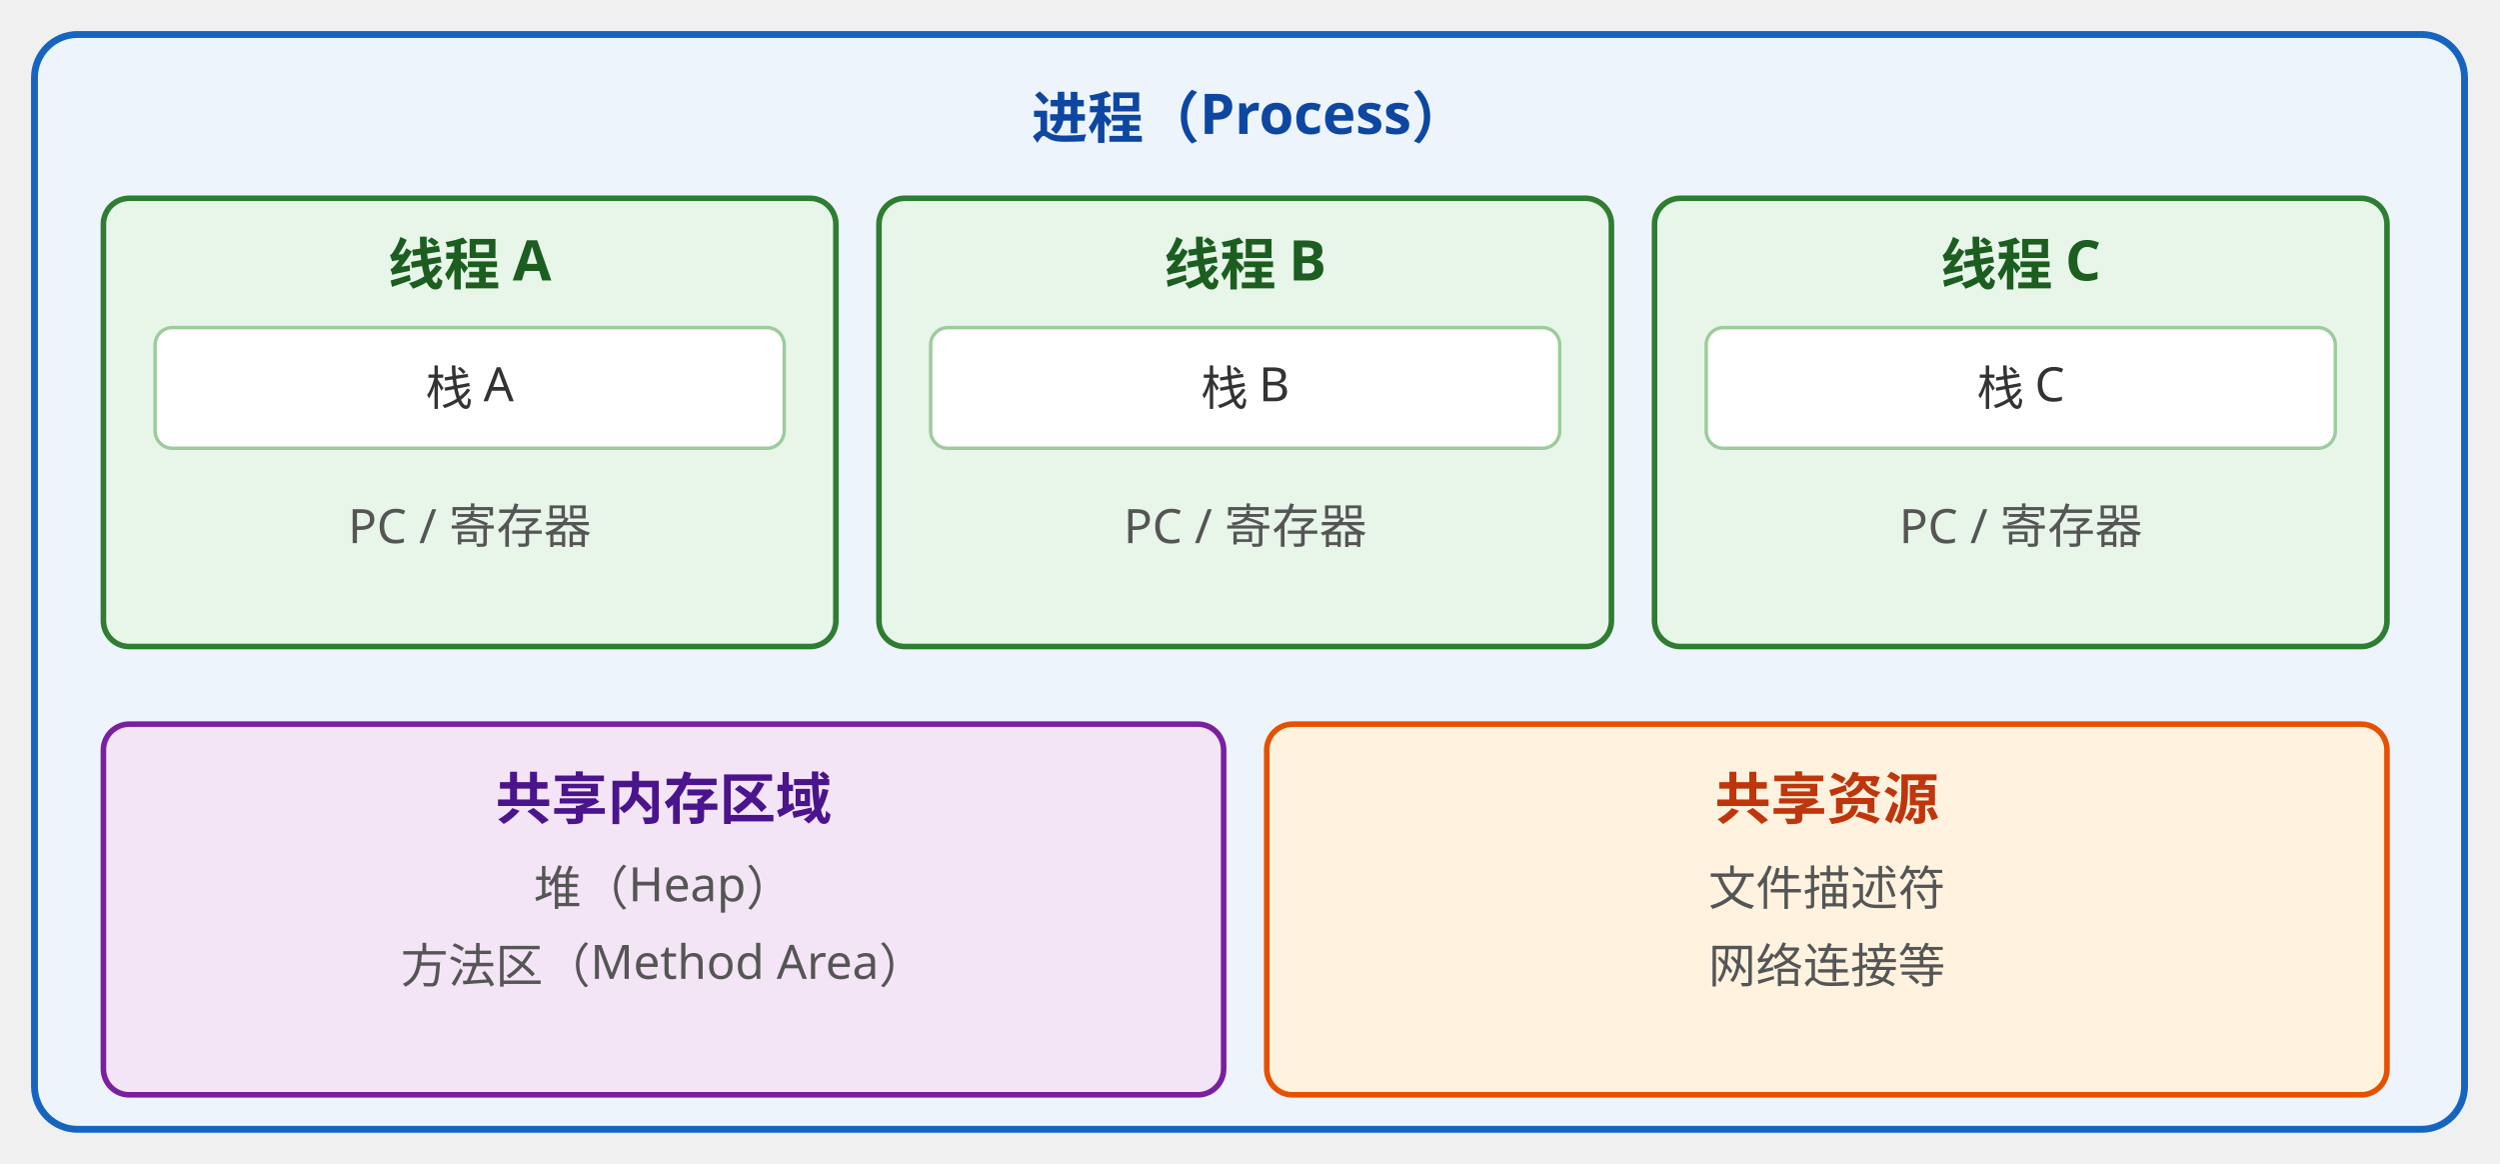
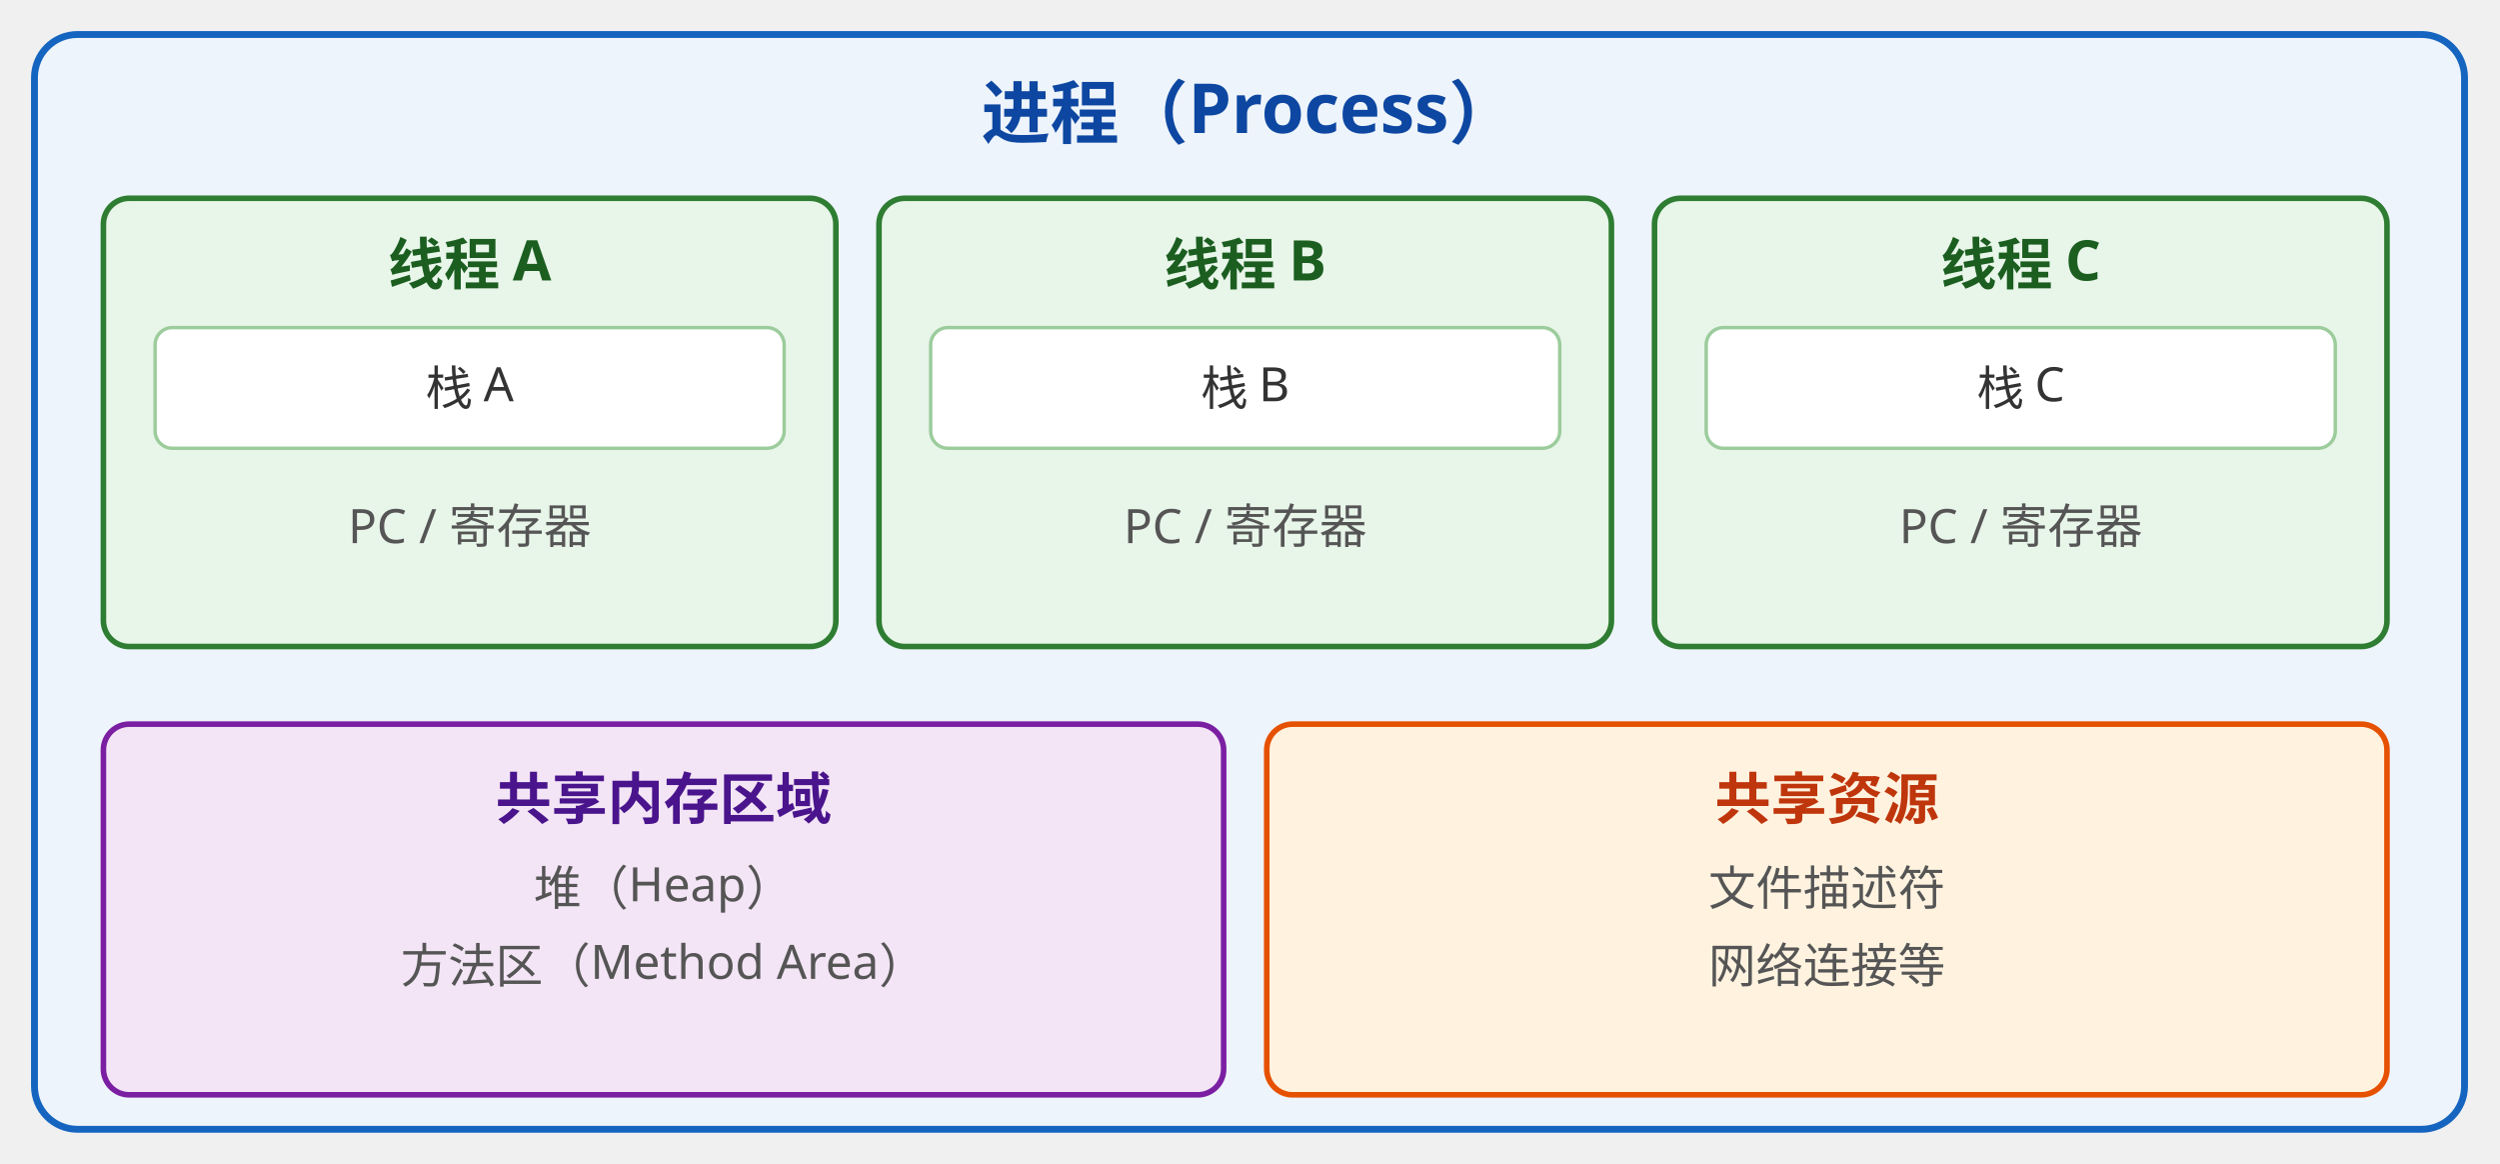
<svg xmlns="http://www.w3.org/2000/svg" height="270" width="580" viewBox="0 0 580 270" font-family="'Noto Sans SC','PingFang SC','Microsoft YaHei',sans-serif" font-size="11">
  <rect x="8" y="8" width="564" height="254" rx="10" fill="#eef4fb" stroke="#1565c0" stroke-width="1.6" />
-   <text x="290" y="32" text-anchor="middle" font-size="13" font-weight="bold" fill="#0d47a1">进程（Process）</text>
+   <text x="290" y="32" text-anchor="middle" font-size="16" font-weight="bold" fill="#0d47a1">进程（Process）</text>
  <rect x="24" y="46" width="170" height="104" rx="6" fill="#e8f5e9" stroke="#2e7d32" stroke-width="1.3" />
  <text x="109" y="66" text-anchor="middle" font-size="13" font-weight="bold" fill="#1b5e20">线程 A</text>
  <rect x="36" y="76" width="146" height="28" rx="4" fill="#ffffff" stroke="#9ccc9c" stroke-width="0.8" />
  <text x="109" y="94" text-anchor="middle" font-size="11" fill="#333333">栈 A</text>
  <text x="109" y="126" text-anchor="middle" font-size="11" fill="#555555">PC / 寄存器</text>
  <rect x="204" y="46" width="170" height="104" rx="6" fill="#e8f5e9" stroke="#2e7d32" stroke-width="1.3" />
  <text x="289" y="66" text-anchor="middle" font-size="13" font-weight="bold" fill="#1b5e20">线程 B</text>
  <rect x="216" y="76" width="146" height="28" rx="4" fill="#ffffff" stroke="#9ccc9c" stroke-width="0.8" />
  <text x="289" y="94" text-anchor="middle" font-size="11" fill="#333333">栈 B</text>
  <text x="289" y="126" text-anchor="middle" font-size="11" fill="#555555">PC / 寄存器</text>
  <rect x="384" y="46" width="170" height="104" rx="6" fill="#e8f5e9" stroke="#2e7d32" stroke-width="1.3" />
  <text x="469" y="66" text-anchor="middle" font-size="13" font-weight="bold" fill="#1b5e20">线程 C</text>
  <rect x="396" y="76" width="146" height="28" rx="4" fill="#ffffff" stroke="#9ccc9c" stroke-width="0.8" />
  <text x="469" y="94" text-anchor="middle" font-size="11" fill="#333333">栈 C</text>
  <text x="469" y="126" text-anchor="middle" font-size="11" fill="#555555">PC / 寄存器</text>
  <rect x="24" y="168" width="260" height="86" rx="6" fill="#f3e5f5" stroke="#7b1fa2" stroke-width="1.3" />
  <text x="154" y="190" text-anchor="middle" font-size="13" font-weight="bold" fill="#4a148c">共享内存区域</text>
  <text x="154" y="210" text-anchor="middle" font-size="11" fill="#555555">堆（Heap）</text>
  <text x="154" y="228" text-anchor="middle" font-size="11" fill="#555555">方法区（Method Area）</text>
  <rect x="294" y="168" width="260" height="86" rx="6" fill="#fff3e0" stroke="#e65100" stroke-width="1.3" />
  <text x="424" y="190" text-anchor="middle" font-size="13" font-weight="bold" fill="#bf360c">共享资源</text>
  <text x="424" y="210" text-anchor="middle" font-size="11" fill="#555555">文件描述符</text>
  <text x="424" y="228" text-anchor="middle" font-size="11" fill="#555555">网络连接等</text>
</svg>
